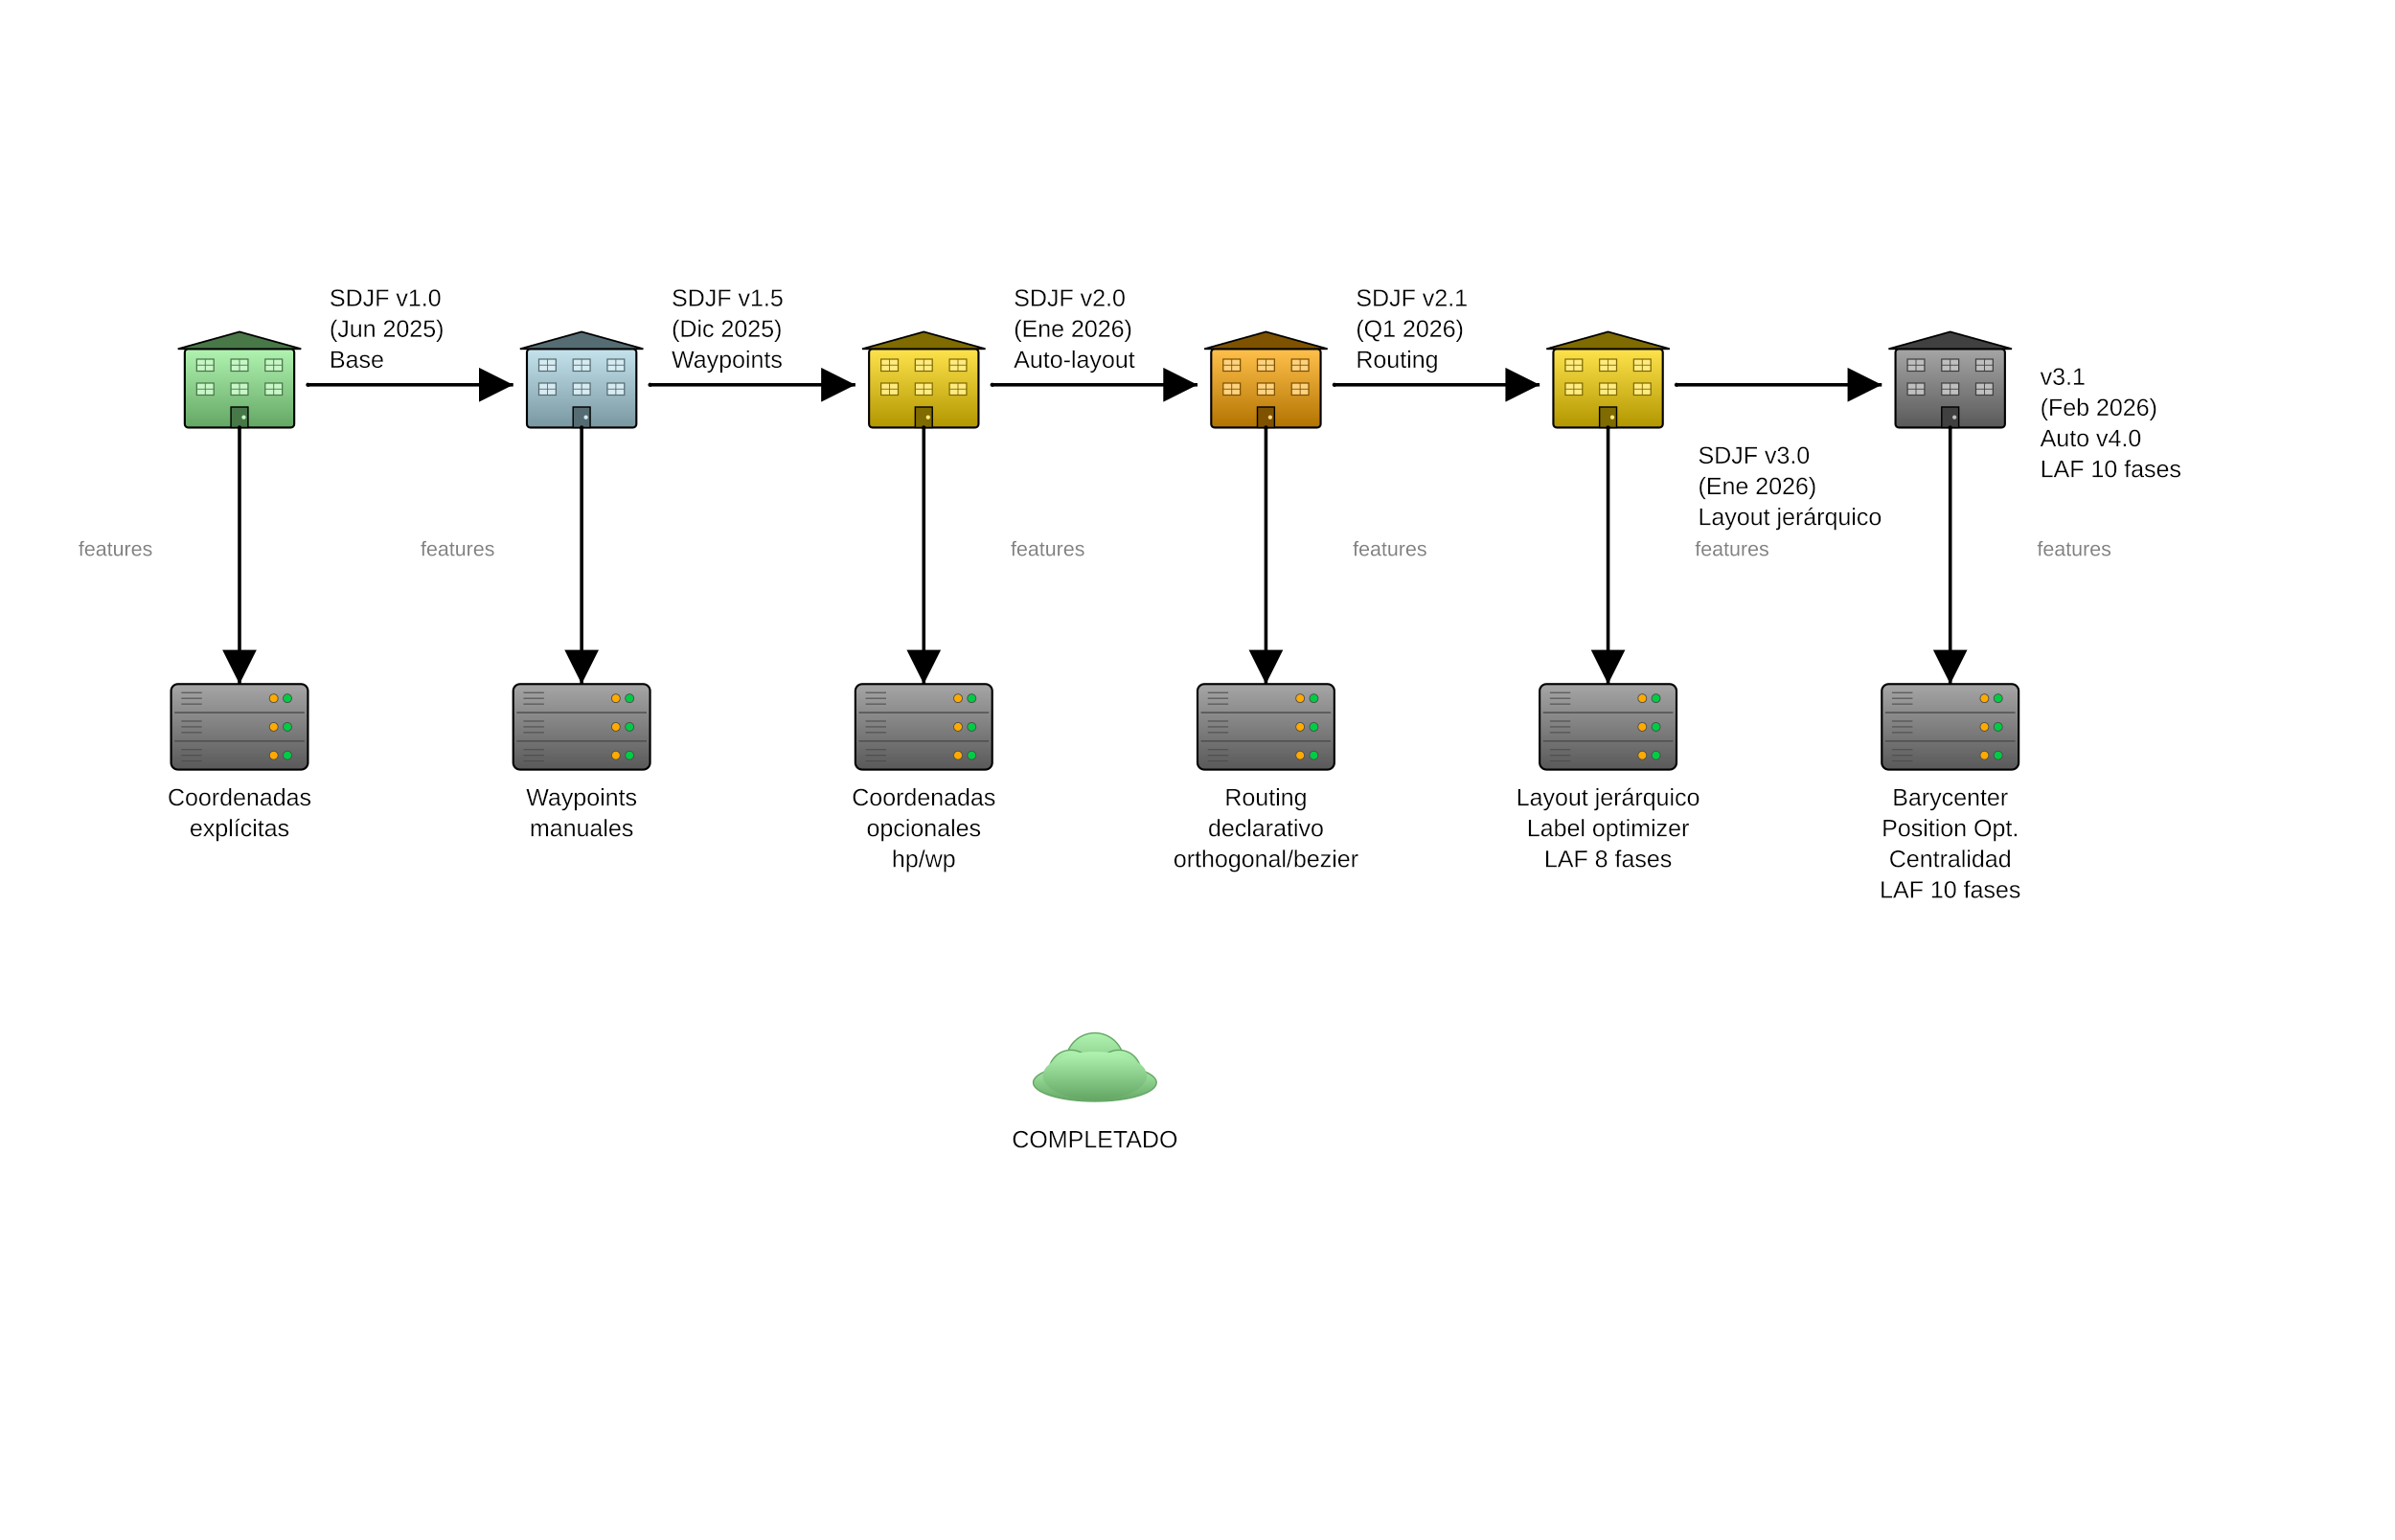
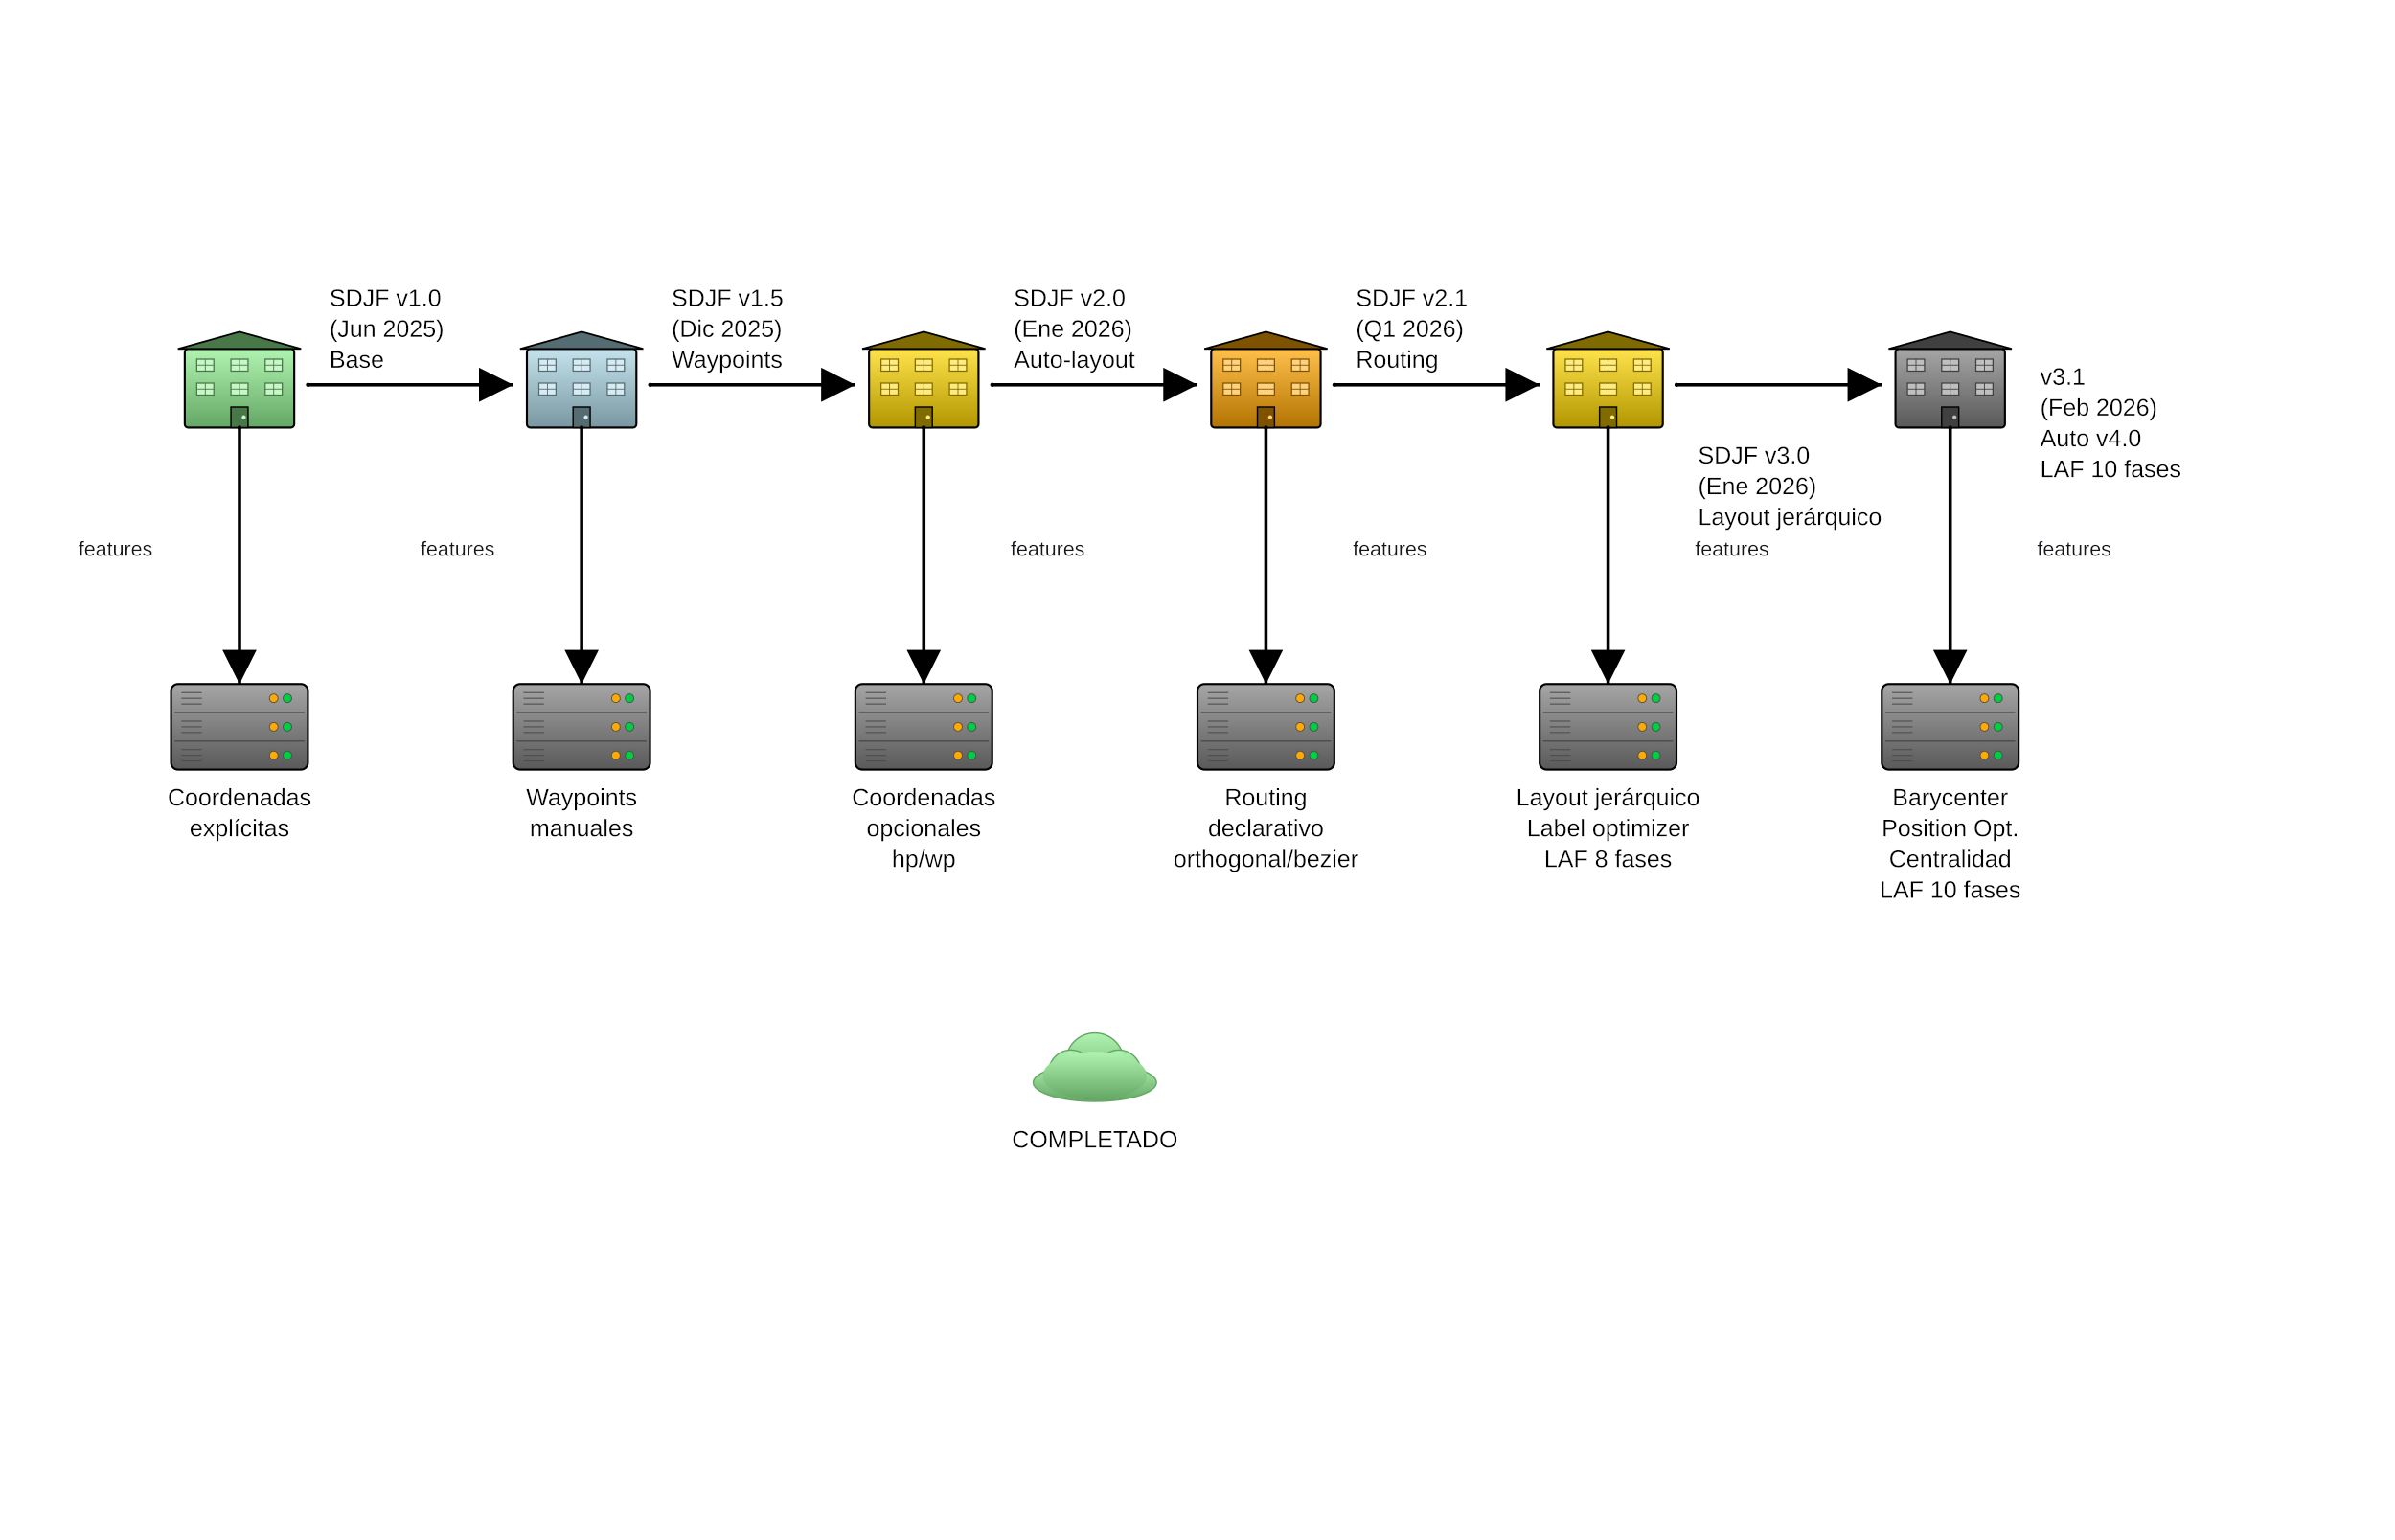
<svg xmlns="http://www.w3.org/2000/svg" baseProfile="full" height="900" version="1.1" viewBox="0,0,1400,900" width="1400">
  <defs>
    <filter height="140%" id="text-glow" width="140%" x="-20%" y="-20%">
      <feGaussianBlur in="SourceGraphic" result="blur" stdDeviation="2" />
      <feFlood flood-color="white" flood-opacity="1" result="color" />
      <feComposite in="color" in2="blur" operator="in" result="shadow" />
      <feMerge>
        <feMergeNode in="shadow" />
        <feMergeNode in="shadow" />
        <feMergeNode in="SourceGraphic" />
      </feMerge>
    </filter>
    <marker id="arrow-end" markerHeight="10" markerWidth="10" orient="auto" refX="10" refY="5">
      <path d="M 0 0 L 10 5 L 0 10 z" fill="black" />
    </marker>
    <marker id="arrow-start" markerHeight="10" markerWidth="10" orient="auto" refX="0" refY="5">
      <path d="M 10 0 L 0 5 L 10 10 z" fill="black" />
    </marker>
    <marker id="circle-start" markerHeight="2.4" markerUnits="userSpaceOnUse" markerWidth="2.4" orient="auto" refX="1.2" refY="1.2">
      <circle cx="1.2" cy="1.2" fill="black" r="1.2" />
    </marker>
    <marker id="circle-end" markerHeight="2.4" markerUnits="userSpaceOnUse" markerWidth="2.4" orient="auto" refX="1.2" refY="1.2">
      <circle cx="1.2" cy="1.2" fill="black" r="1.2" />
    </marker>
    <linearGradient id="gradient-v1.0" x1="0%" x2="0%" y1="0%" y2="100%">
      <stop offset="0%" stop-color="#b1f3b1" />
      <stop offset="100%" stop-color="#64a664" />
    </linearGradient>
    <linearGradient id="gradient-v1.5" x1="0%" x2="0%" y1="0%" y2="100%">
      <stop offset="0%" stop-color="#c5e3ed" />
      <stop offset="100%" stop-color="#7997a1" />
    </linearGradient>
    <linearGradient id="gradient-v2.0" x1="0%" x2="0%" y1="0%" y2="100%">
      <stop offset="0%" stop-color="#ffe34c" />
      <stop offset="100%" stop-color="#b29600" />
    </linearGradient>
    <linearGradient id="gradient-v2.1" x1="0%" x2="0%" y1="0%" y2="100%">
      <stop offset="0%" stop-color="#ffc04c" />
      <stop offset="100%" stop-color="#b27300" />
    </linearGradient>
    <linearGradient id="gradient-v3.0" x1="0%" x2="0%" y1="0%" y2="100%">
      <stop offset="0%" stop-color="#ffe34c" />
      <stop offset="100%" stop-color="#b29600" />
    </linearGradient>
    <linearGradient id="gradient-v3.1" x1="0%" x2="0%" y1="0%" y2="100%">
      <stop offset="0%" stop-color="#a6a6a6" />
      <stop offset="100%" stop-color="#595959" />
    </linearGradient>
    <linearGradient id="gradient-feat-coords" x1="0%" x2="0%" y1="0%" y2="100%">
      <stop offset="0%" stop-color="#a6a6a6" />
      <stop offset="100%" stop-color="#595959" />
    </linearGradient>
    <linearGradient id="gradient-feat-waypoints" x1="0%" x2="0%" y1="0%" y2="100%">
      <stop offset="0%" stop-color="#a6a6a6" />
      <stop offset="100%" stop-color="#595959" />
    </linearGradient>
    <linearGradient id="gradient-feat-autolayout" x1="0%" x2="0%" y1="0%" y2="100%">
      <stop offset="0%" stop-color="#a6a6a6" />
      <stop offset="100%" stop-color="#595959" />
    </linearGradient>
    <linearGradient id="gradient-feat-routing" x1="0%" x2="0%" y1="0%" y2="100%">
      <stop offset="0%" stop-color="#a6a6a6" />
      <stop offset="100%" stop-color="#595959" />
    </linearGradient>
    <linearGradient id="gradient-feat-hierarchical" x1="0%" x2="0%" y1="0%" y2="100%">
      <stop offset="0%" stop-color="#a6a6a6" />
      <stop offset="100%" stop-color="#595959" />
    </linearGradient>
    <linearGradient id="gradient-feat-v4" x1="0%" x2="0%" y1="0%" y2="100%">
      <stop offset="0%" stop-color="#a6a6a6" />
      <stop offset="100%" stop-color="#595959" />
    </linearGradient>
    <linearGradient id="gradient-status-done" x1="0%" x2="0%" y1="0%" y2="100%">
      <stop offset="0%" stop-color="#b1f3b1" />
      <stop offset="100%" stop-color="#64a664" />
    </linearGradient>
  </defs>
  <g id="v1.0">
    <rect fill="url(#gradient-v1.0)" height="46" rx="2" ry="2" stroke="black" stroke-width="1.2" width="64" x="108" y="204" />
    <polygon fill="#487748" points="104,204 140.0,194 176,204" stroke="black" stroke-width="1.0" />
    <rect fill="#c7f6c7" height="7" stroke="#487748" stroke-width="0.7" width="10" x="115" y="210" />
    <line stroke="#487748" stroke-width="0.5" x1="120.0" x2="120.0" y1="210" y2="217" />
    <line stroke="#487748" stroke-width="0.5" x1="115" x2="125" y1="213.5" y2="213.5" />
    <rect fill="#c7f6c7" height="7" stroke="#487748" stroke-width="0.7" width="10" x="135" y="210" />
    <line stroke="#487748" stroke-width="0.5" x1="140.0" x2="140.0" y1="210" y2="217" />
    <line stroke="#487748" stroke-width="0.5" x1="135" x2="145" y1="213.5" y2="213.5" />
    <rect fill="#c7f6c7" height="7" stroke="#487748" stroke-width="0.7" width="10" x="155" y="210" />
    <line stroke="#487748" stroke-width="0.5" x1="160.0" x2="160.0" y1="210" y2="217" />
    <line stroke="#487748" stroke-width="0.5" x1="155" x2="165" y1="213.5" y2="213.5" />
    <rect fill="#c7f6c7" height="7" stroke="#487748" stroke-width="0.7" width="10" x="115" y="224" />
    <line stroke="#487748" stroke-width="0.5" x1="120.0" x2="120.0" y1="224" y2="231" />
    <line stroke="#487748" stroke-width="0.5" x1="115" x2="125" y1="227.5" y2="227.5" />
    <rect fill="#c7f6c7" height="7" stroke="#487748" stroke-width="0.7" width="10" x="135" y="224" />
    <line stroke="#487748" stroke-width="0.5" x1="140.0" x2="140.0" y1="224" y2="231" />
    <line stroke="#487748" stroke-width="0.5" x1="135" x2="145" y1="227.5" y2="227.5" />
    <rect fill="#c7f6c7" height="7" stroke="#487748" stroke-width="0.7" width="10" x="155" y="224" />
    <line stroke="#487748" stroke-width="0.5" x1="160.0" x2="160.0" y1="224" y2="231" />
    <line stroke="#487748" stroke-width="0.5" x1="155" x2="165" y1="227.5" y2="227.5" />
    <rect fill="#487748" height="12" stroke="black" stroke-width="0.8" width="10" x="135.0" y="238" />
    <circle cx="142.5" cy="244.0" fill="#c7f6c7" r="1.2" />
  </g>
  <g id="v1.5">
    <rect fill="url(#gradient-v1.5)" height="46" rx="2" ry="2" stroke="black" stroke-width="1.2" width="64" x="308" y="204" />
    <polygon fill="#566c73" points="304,204 340.0,194 376,204" stroke="black" stroke-width="1.0" />
    <rect fill="#d6ebf2" height="7" stroke="#566c73" stroke-width="0.7" width="10" x="315" y="210" />
    <line stroke="#566c73" stroke-width="0.5" x1="320.0" x2="320.0" y1="210" y2="217" />
    <line stroke="#566c73" stroke-width="0.5" x1="315" x2="325" y1="213.5" y2="213.5" />
    <rect fill="#d6ebf2" height="7" stroke="#566c73" stroke-width="0.7" width="10" x="335" y="210" />
    <line stroke="#566c73" stroke-width="0.5" x1="340.0" x2="340.0" y1="210" y2="217" />
    <line stroke="#566c73" stroke-width="0.5" x1="335" x2="345" y1="213.5" y2="213.5" />
    <rect fill="#d6ebf2" height="7" stroke="#566c73" stroke-width="0.7" width="10" x="355" y="210" />
    <line stroke="#566c73" stroke-width="0.5" x1="360.0" x2="360.0" y1="210" y2="217" />
    <line stroke="#566c73" stroke-width="0.5" x1="355" x2="365" y1="213.5" y2="213.5" />
    <rect fill="#d6ebf2" height="7" stroke="#566c73" stroke-width="0.7" width="10" x="315" y="224" />
    <line stroke="#566c73" stroke-width="0.5" x1="320.0" x2="320.0" y1="224" y2="231" />
    <line stroke="#566c73" stroke-width="0.5" x1="315" x2="325" y1="227.5" y2="227.5" />
    <rect fill="#d6ebf2" height="7" stroke="#566c73" stroke-width="0.7" width="10" x="335" y="224" />
    <line stroke="#566c73" stroke-width="0.5" x1="340.0" x2="340.0" y1="224" y2="231" />
    <line stroke="#566c73" stroke-width="0.5" x1="335" x2="345" y1="227.5" y2="227.5" />
    <rect fill="#d6ebf2" height="7" stroke="#566c73" stroke-width="0.7" width="10" x="355" y="224" />
    <line stroke="#566c73" stroke-width="0.5" x1="360.0" x2="360.0" y1="224" y2="231" />
    <line stroke="#566c73" stroke-width="0.5" x1="355" x2="365" y1="227.5" y2="227.5" />
    <rect fill="#566c73" height="12" stroke="black" stroke-width="0.8" width="10" x="335.0" y="238" />
    <circle cx="342.5" cy="244.0" fill="#d6ebf2" r="1.2" />
  </g>
  <g id="v2.0">
    <rect fill="url(#gradient-v2.0)" height="46" rx="2" ry="2" stroke="black" stroke-width="1.2" width="64" x="508" y="204" />
    <polygon fill="#7f6b00" points="504,204 540.0,194 576,204" stroke="black" stroke-width="1.0" />
    <rect fill="#ffeb7f" height="7" stroke="#7f6b00" stroke-width="0.7" width="10" x="515" y="210" />
    <line stroke="#7f6b00" stroke-width="0.5" x1="520.0" x2="520.0" y1="210" y2="217" />
    <line stroke="#7f6b00" stroke-width="0.5" x1="515" x2="525" y1="213.5" y2="213.5" />
    <rect fill="#ffeb7f" height="7" stroke="#7f6b00" stroke-width="0.7" width="10" x="535" y="210" />
    <line stroke="#7f6b00" stroke-width="0.5" x1="540.0" x2="540.0" y1="210" y2="217" />
    <line stroke="#7f6b00" stroke-width="0.5" x1="535" x2="545" y1="213.5" y2="213.5" />
    <rect fill="#ffeb7f" height="7" stroke="#7f6b00" stroke-width="0.7" width="10" x="555" y="210" />
    <line stroke="#7f6b00" stroke-width="0.5" x1="560.0" x2="560.0" y1="210" y2="217" />
    <line stroke="#7f6b00" stroke-width="0.5" x1="555" x2="565" y1="213.5" y2="213.5" />
    <rect fill="#ffeb7f" height="7" stroke="#7f6b00" stroke-width="0.7" width="10" x="515" y="224" />
    <line stroke="#7f6b00" stroke-width="0.5" x1="520.0" x2="520.0" y1="224" y2="231" />
    <line stroke="#7f6b00" stroke-width="0.5" x1="515" x2="525" y1="227.5" y2="227.5" />
    <rect fill="#ffeb7f" height="7" stroke="#7f6b00" stroke-width="0.7" width="10" x="535" y="224" />
    <line stroke="#7f6b00" stroke-width="0.5" x1="540.0" x2="540.0" y1="224" y2="231" />
    <line stroke="#7f6b00" stroke-width="0.5" x1="535" x2="545" y1="227.5" y2="227.5" />
    <rect fill="#ffeb7f" height="7" stroke="#7f6b00" stroke-width="0.7" width="10" x="555" y="224" />
    <line stroke="#7f6b00" stroke-width="0.5" x1="560.0" x2="560.0" y1="224" y2="231" />
    <line stroke="#7f6b00" stroke-width="0.5" x1="555" x2="565" y1="227.5" y2="227.5" />
    <rect fill="#7f6b00" height="12" stroke="black" stroke-width="0.8" width="10" x="535.0" y="238" />
    <circle cx="542.5" cy="244.0" fill="#ffeb7f" r="1.2" />
  </g>
  <g id="v2.1">
    <rect fill="url(#gradient-v2.1)" height="46" rx="2" ry="2" stroke="black" stroke-width="1.2" width="64" x="708" y="204" />
    <polygon fill="#7f5200" points="704,204 740.0,194 776,204" stroke="black" stroke-width="1.0" />
    <rect fill="#ffd27f" height="7" stroke="#7f5200" stroke-width="0.7" width="10" x="715" y="210" />
    <line stroke="#7f5200" stroke-width="0.5" x1="720.0" x2="720.0" y1="210" y2="217" />
    <line stroke="#7f5200" stroke-width="0.5" x1="715" x2="725" y1="213.5" y2="213.5" />
    <rect fill="#ffd27f" height="7" stroke="#7f5200" stroke-width="0.7" width="10" x="735" y="210" />
    <line stroke="#7f5200" stroke-width="0.5" x1="740.0" x2="740.0" y1="210" y2="217" />
    <line stroke="#7f5200" stroke-width="0.5" x1="735" x2="745" y1="213.5" y2="213.5" />
    <rect fill="#ffd27f" height="7" stroke="#7f5200" stroke-width="0.7" width="10" x="755" y="210" />
    <line stroke="#7f5200" stroke-width="0.5" x1="760.0" x2="760.0" y1="210" y2="217" />
    <line stroke="#7f5200" stroke-width="0.5" x1="755" x2="765" y1="213.5" y2="213.5" />
    <rect fill="#ffd27f" height="7" stroke="#7f5200" stroke-width="0.7" width="10" x="715" y="224" />
    <line stroke="#7f5200" stroke-width="0.5" x1="720.0" x2="720.0" y1="224" y2="231" />
    <line stroke="#7f5200" stroke-width="0.5" x1="715" x2="725" y1="227.5" y2="227.5" />
    <rect fill="#ffd27f" height="7" stroke="#7f5200" stroke-width="0.7" width="10" x="735" y="224" />
    <line stroke="#7f5200" stroke-width="0.5" x1="740.0" x2="740.0" y1="224" y2="231" />
    <line stroke="#7f5200" stroke-width="0.5" x1="735" x2="745" y1="227.5" y2="227.5" />
    <rect fill="#ffd27f" height="7" stroke="#7f5200" stroke-width="0.7" width="10" x="755" y="224" />
    <line stroke="#7f5200" stroke-width="0.5" x1="760.0" x2="760.0" y1="224" y2="231" />
    <line stroke="#7f5200" stroke-width="0.5" x1="755" x2="765" y1="227.5" y2="227.5" />
    <rect fill="#7f5200" height="12" stroke="black" stroke-width="0.8" width="10" x="735.0" y="238" />
    <circle cx="742.5" cy="244.0" fill="#ffd27f" r="1.2" />
  </g>
  <g id="v3.0">
    <rect fill="url(#gradient-v3.0)" height="46" rx="2" ry="2" stroke="black" stroke-width="1.2" width="64" x="908" y="204" />
    <polygon fill="#7f6b00" points="904,204 940.0,194 976,204" stroke="black" stroke-width="1.0" />
    <rect fill="#ffeb7f" height="7" stroke="#7f6b00" stroke-width="0.7" width="10" x="915" y="210" />
    <line stroke="#7f6b00" stroke-width="0.5" x1="920.0" x2="920.0" y1="210" y2="217" />
    <line stroke="#7f6b00" stroke-width="0.5" x1="915" x2="925" y1="213.5" y2="213.5" />
    <rect fill="#ffeb7f" height="7" stroke="#7f6b00" stroke-width="0.7" width="10" x="935" y="210" />
    <line stroke="#7f6b00" stroke-width="0.5" x1="940.0" x2="940.0" y1="210" y2="217" />
    <line stroke="#7f6b00" stroke-width="0.5" x1="935" x2="945" y1="213.5" y2="213.5" />
    <rect fill="#ffeb7f" height="7" stroke="#7f6b00" stroke-width="0.7" width="10" x="955" y="210" />
    <line stroke="#7f6b00" stroke-width="0.5" x1="960.0" x2="960.0" y1="210" y2="217" />
    <line stroke="#7f6b00" stroke-width="0.5" x1="955" x2="965" y1="213.5" y2="213.5" />
    <rect fill="#ffeb7f" height="7" stroke="#7f6b00" stroke-width="0.7" width="10" x="915" y="224" />
    <line stroke="#7f6b00" stroke-width="0.5" x1="920.0" x2="920.0" y1="224" y2="231" />
    <line stroke="#7f6b00" stroke-width="0.5" x1="915" x2="925" y1="227.5" y2="227.5" />
    <rect fill="#ffeb7f" height="7" stroke="#7f6b00" stroke-width="0.7" width="10" x="935" y="224" />
    <line stroke="#7f6b00" stroke-width="0.5" x1="940.0" x2="940.0" y1="224" y2="231" />
    <line stroke="#7f6b00" stroke-width="0.5" x1="935" x2="945" y1="227.5" y2="227.5" />
    <rect fill="#ffeb7f" height="7" stroke="#7f6b00" stroke-width="0.7" width="10" x="955" y="224" />
    <line stroke="#7f6b00" stroke-width="0.5" x1="960.0" x2="960.0" y1="224" y2="231" />
    <line stroke="#7f6b00" stroke-width="0.5" x1="955" x2="965" y1="227.5" y2="227.5" />
    <rect fill="#7f6b00" height="12" stroke="black" stroke-width="0.8" width="10" x="935.0" y="238" />
    <circle cx="942.5" cy="244.0" fill="#ffeb7f" r="1.2" />
  </g>
  <g id="v3.1">
    <rect fill="url(#gradient-v3.1)" height="46" rx="2" ry="2" stroke="black" stroke-width="1.2" width="64" x="1108" y="204" />
    <polygon fill="#404040" points="1104,204 1140.0,194 1176,204" stroke="black" stroke-width="1.0" />
    <rect fill="#bfbfbf" height="7" stroke="#404040" stroke-width="0.7" width="10" x="1115" y="210" />
    <line stroke="#404040" stroke-width="0.5" x1="1120.0" x2="1120.0" y1="210" y2="217" />
    <line stroke="#404040" stroke-width="0.5" x1="1115" x2="1125" y1="213.5" y2="213.5" />
    <rect fill="#bfbfbf" height="7" stroke="#404040" stroke-width="0.7" width="10" x="1135" y="210" />
    <line stroke="#404040" stroke-width="0.5" x1="1140.0" x2="1140.0" y1="210" y2="217" />
    <line stroke="#404040" stroke-width="0.5" x1="1135" x2="1145" y1="213.5" y2="213.5" />
    <rect fill="#bfbfbf" height="7" stroke="#404040" stroke-width="0.7" width="10" x="1155" y="210" />
    <line stroke="#404040" stroke-width="0.5" x1="1160.0" x2="1160.0" y1="210" y2="217" />
    <line stroke="#404040" stroke-width="0.5" x1="1155" x2="1165" y1="213.5" y2="213.5" />
    <rect fill="#bfbfbf" height="7" stroke="#404040" stroke-width="0.7" width="10" x="1115" y="224" />
    <line stroke="#404040" stroke-width="0.5" x1="1120.0" x2="1120.0" y1="224" y2="231" />
    <line stroke="#404040" stroke-width="0.5" x1="1115" x2="1125" y1="227.5" y2="227.5" />
    <rect fill="#bfbfbf" height="7" stroke="#404040" stroke-width="0.7" width="10" x="1135" y="224" />
    <line stroke="#404040" stroke-width="0.5" x1="1140.0" x2="1140.0" y1="224" y2="231" />
    <line stroke="#404040" stroke-width="0.5" x1="1135" x2="1145" y1="227.5" y2="227.5" />
    <rect fill="#bfbfbf" height="7" stroke="#404040" stroke-width="0.7" width="10" x="1155" y="224" />
    <line stroke="#404040" stroke-width="0.5" x1="1160.0" x2="1160.0" y1="224" y2="231" />
    <line stroke="#404040" stroke-width="0.5" x1="1155" x2="1165" y1="227.5" y2="227.5" />
    <rect fill="#404040" height="12" stroke="black" stroke-width="0.8" width="10" x="1135.0" y="238" />
    <circle cx="1142.5" cy="244.0" fill="#bfbfbf" r="1.2" />
  </g>
  <g id="feat-coords">
    <rect fill="url(#gradient-feat-coords)" height="50" rx="4" ry="4" stroke="black" stroke-width="1.2" width="80" x="100" y="400" />
    <line stroke="#4c4c4c" stroke-width="0.8" x1="102" x2="178" y1="416.667" y2="416.667" />
    <line stroke="#4c4c4c" stroke-width="0.8" x1="102" x2="178" y1="433.333" y2="433.333" />
    <circle cx="168" cy="408.333" fill="#00cc44" r="2.5" stroke="#4c4c4c" stroke-width="0.5" />
    <circle cx="160" cy="408.333" fill="#ffaa00" r="2.5" stroke="#4c4c4c" stroke-width="0.5" />
    <circle cx="168" cy="425.0" fill="#00cc44" r="2.5" stroke="#4c4c4c" stroke-width="0.5" />
    <circle cx="160" cy="425.0" fill="#ffaa00" r="2.5" stroke="#4c4c4c" stroke-width="0.5" />
    <circle cx="168" cy="441.667" fill="#00cc44" r="2.5" stroke="#4c4c4c" stroke-width="0.5" />
    <circle cx="160" cy="441.667" fill="#ffaa00" r="2.5" stroke="#4c4c4c" stroke-width="0.5" />
    <line stroke="#4c4c4c" stroke-width="0.6" x1="106" x2="118" y1="405.0" y2="405.0" />
    <line stroke="#4c4c4c" stroke-width="0.6" x1="106" x2="118" y1="408.333" y2="408.333" />
    <line stroke="#4c4c4c" stroke-width="0.6" x1="106" x2="118" y1="411.667" y2="411.667" />
    <line stroke="#4c4c4c" stroke-width="0.6" x1="106" x2="118" y1="421.667" y2="421.667" />
    <line stroke="#4c4c4c" stroke-width="0.6" x1="106" x2="118" y1="425.0" y2="425.0" />
    <line stroke="#4c4c4c" stroke-width="0.6" x1="106" x2="118" y1="428.333" y2="428.333" />
    <line stroke="#4c4c4c" stroke-width="0.6" x1="106" x2="118" y1="438.333" y2="438.333" />
    <line stroke="#4c4c4c" stroke-width="0.6" x1="106" x2="118" y1="441.667" y2="441.667" />
    <line stroke="#4c4c4c" stroke-width="0.6" x1="106" x2="118" y1="445.0" y2="445.0" />
  </g>
  <g id="feat-waypoints">
    <rect fill="url(#gradient-feat-waypoints)" height="50" rx="4" ry="4" stroke="black" stroke-width="1.2" width="80" x="300" y="400" />
    <line stroke="#4c4c4c" stroke-width="0.8" x1="302" x2="378" y1="416.667" y2="416.667" />
    <line stroke="#4c4c4c" stroke-width="0.8" x1="302" x2="378" y1="433.333" y2="433.333" />
    <circle cx="368" cy="408.333" fill="#00cc44" r="2.5" stroke="#4c4c4c" stroke-width="0.5" />
    <circle cx="360" cy="408.333" fill="#ffaa00" r="2.5" stroke="#4c4c4c" stroke-width="0.5" />
    <circle cx="368" cy="425.0" fill="#00cc44" r="2.5" stroke="#4c4c4c" stroke-width="0.5" />
    <circle cx="360" cy="425.0" fill="#ffaa00" r="2.5" stroke="#4c4c4c" stroke-width="0.5" />
    <circle cx="368" cy="441.667" fill="#00cc44" r="2.5" stroke="#4c4c4c" stroke-width="0.5" />
    <circle cx="360" cy="441.667" fill="#ffaa00" r="2.5" stroke="#4c4c4c" stroke-width="0.5" />
    <line stroke="#4c4c4c" stroke-width="0.6" x1="306" x2="318" y1="405.0" y2="405.0" />
    <line stroke="#4c4c4c" stroke-width="0.6" x1="306" x2="318" y1="408.333" y2="408.333" />
    <line stroke="#4c4c4c" stroke-width="0.6" x1="306" x2="318" y1="411.667" y2="411.667" />
    <line stroke="#4c4c4c" stroke-width="0.6" x1="306" x2="318" y1="421.667" y2="421.667" />
    <line stroke="#4c4c4c" stroke-width="0.6" x1="306" x2="318" y1="425.0" y2="425.0" />
    <line stroke="#4c4c4c" stroke-width="0.6" x1="306" x2="318" y1="428.333" y2="428.333" />
    <line stroke="#4c4c4c" stroke-width="0.6" x1="306" x2="318" y1="438.333" y2="438.333" />
    <line stroke="#4c4c4c" stroke-width="0.6" x1="306" x2="318" y1="441.667" y2="441.667" />
    <line stroke="#4c4c4c" stroke-width="0.6" x1="306" x2="318" y1="445.0" y2="445.0" />
  </g>
  <g id="feat-autolayout">
    <rect fill="url(#gradient-feat-autolayout)" height="50" rx="4" ry="4" stroke="black" stroke-width="1.2" width="80" x="500" y="400" />
    <line stroke="#4c4c4c" stroke-width="0.8" x1="502" x2="578" y1="416.667" y2="416.667" />
    <line stroke="#4c4c4c" stroke-width="0.8" x1="502" x2="578" y1="433.333" y2="433.333" />
    <circle cx="568" cy="408.333" fill="#00cc44" r="2.5" stroke="#4c4c4c" stroke-width="0.5" />
    <circle cx="560" cy="408.333" fill="#ffaa00" r="2.5" stroke="#4c4c4c" stroke-width="0.5" />
    <circle cx="568" cy="425.0" fill="#00cc44" r="2.5" stroke="#4c4c4c" stroke-width="0.5" />
    <circle cx="560" cy="425.0" fill="#ffaa00" r="2.5" stroke="#4c4c4c" stroke-width="0.5" />
    <circle cx="568" cy="441.667" fill="#00cc44" r="2.5" stroke="#4c4c4c" stroke-width="0.5" />
    <circle cx="560" cy="441.667" fill="#ffaa00" r="2.5" stroke="#4c4c4c" stroke-width="0.5" />
    <line stroke="#4c4c4c" stroke-width="0.6" x1="506" x2="518" y1="405.0" y2="405.0" />
    <line stroke="#4c4c4c" stroke-width="0.6" x1="506" x2="518" y1="408.333" y2="408.333" />
    <line stroke="#4c4c4c" stroke-width="0.6" x1="506" x2="518" y1="411.667" y2="411.667" />
    <line stroke="#4c4c4c" stroke-width="0.6" x1="506" x2="518" y1="421.667" y2="421.667" />
    <line stroke="#4c4c4c" stroke-width="0.6" x1="506" x2="518" y1="425.0" y2="425.0" />
    <line stroke="#4c4c4c" stroke-width="0.6" x1="506" x2="518" y1="428.333" y2="428.333" />
    <line stroke="#4c4c4c" stroke-width="0.6" x1="506" x2="518" y1="438.333" y2="438.333" />
    <line stroke="#4c4c4c" stroke-width="0.6" x1="506" x2="518" y1="441.667" y2="441.667" />
    <line stroke="#4c4c4c" stroke-width="0.6" x1="506" x2="518" y1="445.0" y2="445.0" />
  </g>
  <g id="feat-routing">
    <rect fill="url(#gradient-feat-routing)" height="50" rx="4" ry="4" stroke="black" stroke-width="1.2" width="80" x="700" y="400" />
    <line stroke="#4c4c4c" stroke-width="0.8" x1="702" x2="778" y1="416.667" y2="416.667" />
    <line stroke="#4c4c4c" stroke-width="0.8" x1="702" x2="778" y1="433.333" y2="433.333" />
    <circle cx="768" cy="408.333" fill="#00cc44" r="2.5" stroke="#4c4c4c" stroke-width="0.5" />
    <circle cx="760" cy="408.333" fill="#ffaa00" r="2.5" stroke="#4c4c4c" stroke-width="0.5" />
    <circle cx="768" cy="425.0" fill="#00cc44" r="2.5" stroke="#4c4c4c" stroke-width="0.5" />
    <circle cx="760" cy="425.0" fill="#ffaa00" r="2.5" stroke="#4c4c4c" stroke-width="0.5" />
    <circle cx="768" cy="441.667" fill="#00cc44" r="2.5" stroke="#4c4c4c" stroke-width="0.5" />
    <circle cx="760" cy="441.667" fill="#ffaa00" r="2.5" stroke="#4c4c4c" stroke-width="0.5" />
    <line stroke="#4c4c4c" stroke-width="0.6" x1="706" x2="718" y1="405.0" y2="405.0" />
    <line stroke="#4c4c4c" stroke-width="0.6" x1="706" x2="718" y1="408.333" y2="408.333" />
    <line stroke="#4c4c4c" stroke-width="0.6" x1="706" x2="718" y1="411.667" y2="411.667" />
    <line stroke="#4c4c4c" stroke-width="0.6" x1="706" x2="718" y1="421.667" y2="421.667" />
    <line stroke="#4c4c4c" stroke-width="0.6" x1="706" x2="718" y1="425.0" y2="425.0" />
    <line stroke="#4c4c4c" stroke-width="0.6" x1="706" x2="718" y1="428.333" y2="428.333" />
    <line stroke="#4c4c4c" stroke-width="0.6" x1="706" x2="718" y1="438.333" y2="438.333" />
    <line stroke="#4c4c4c" stroke-width="0.6" x1="706" x2="718" y1="441.667" y2="441.667" />
    <line stroke="#4c4c4c" stroke-width="0.6" x1="706" x2="718" y1="445.0" y2="445.0" />
  </g>
  <g id="feat-hierarchical">
    <rect fill="url(#gradient-feat-hierarchical)" height="50" rx="4" ry="4" stroke="black" stroke-width="1.2" width="80" x="900" y="400" />
    <line stroke="#4c4c4c" stroke-width="0.8" x1="902" x2="978" y1="416.667" y2="416.667" />
    <line stroke="#4c4c4c" stroke-width="0.8" x1="902" x2="978" y1="433.333" y2="433.333" />
    <circle cx="968" cy="408.333" fill="#00cc44" r="2.5" stroke="#4c4c4c" stroke-width="0.5" />
    <circle cx="960" cy="408.333" fill="#ffaa00" r="2.5" stroke="#4c4c4c" stroke-width="0.5" />
    <circle cx="968" cy="425.0" fill="#00cc44" r="2.5" stroke="#4c4c4c" stroke-width="0.5" />
    <circle cx="960" cy="425.0" fill="#ffaa00" r="2.5" stroke="#4c4c4c" stroke-width="0.5" />
    <circle cx="968" cy="441.667" fill="#00cc44" r="2.5" stroke="#4c4c4c" stroke-width="0.5" />
    <circle cx="960" cy="441.667" fill="#ffaa00" r="2.5" stroke="#4c4c4c" stroke-width="0.5" />
    <line stroke="#4c4c4c" stroke-width="0.6" x1="906" x2="918" y1="405.0" y2="405.0" />
    <line stroke="#4c4c4c" stroke-width="0.6" x1="906" x2="918" y1="408.333" y2="408.333" />
    <line stroke="#4c4c4c" stroke-width="0.6" x1="906" x2="918" y1="411.667" y2="411.667" />
    <line stroke="#4c4c4c" stroke-width="0.6" x1="906" x2="918" y1="421.667" y2="421.667" />
    <line stroke="#4c4c4c" stroke-width="0.6" x1="906" x2="918" y1="425.0" y2="425.0" />
    <line stroke="#4c4c4c" stroke-width="0.6" x1="906" x2="918" y1="428.333" y2="428.333" />
    <line stroke="#4c4c4c" stroke-width="0.6" x1="906" x2="918" y1="438.333" y2="438.333" />
    <line stroke="#4c4c4c" stroke-width="0.6" x1="906" x2="918" y1="441.667" y2="441.667" />
    <line stroke="#4c4c4c" stroke-width="0.6" x1="906" x2="918" y1="445.0" y2="445.0" />
  </g>
  <g id="feat-v4">
    <rect fill="url(#gradient-feat-v4)" height="50" rx="4" ry="4" stroke="black" stroke-width="1.2" width="80" x="1100" y="400" />
    <line stroke="#4c4c4c" stroke-width="0.8" x1="1102" x2="1178" y1="416.667" y2="416.667" />
    <line stroke="#4c4c4c" stroke-width="0.8" x1="1102" x2="1178" y1="433.333" y2="433.333" />
    <circle cx="1168" cy="408.333" fill="#00cc44" r="2.5" stroke="#4c4c4c" stroke-width="0.5" />
    <circle cx="1160" cy="408.333" fill="#ffaa00" r="2.5" stroke="#4c4c4c" stroke-width="0.5" />
    <circle cx="1168" cy="425.0" fill="#00cc44" r="2.5" stroke="#4c4c4c" stroke-width="0.5" />
    <circle cx="1160" cy="425.0" fill="#ffaa00" r="2.5" stroke="#4c4c4c" stroke-width="0.5" />
    <circle cx="1168" cy="441.667" fill="#00cc44" r="2.5" stroke="#4c4c4c" stroke-width="0.5" />
    <circle cx="1160" cy="441.667" fill="#ffaa00" r="2.5" stroke="#4c4c4c" stroke-width="0.5" />
    <line stroke="#4c4c4c" stroke-width="0.6" x1="1106" x2="1118" y1="405.0" y2="405.0" />
    <line stroke="#4c4c4c" stroke-width="0.6" x1="1106" x2="1118" y1="408.333" y2="408.333" />
    <line stroke="#4c4c4c" stroke-width="0.6" x1="1106" x2="1118" y1="411.667" y2="411.667" />
    <line stroke="#4c4c4c" stroke-width="0.6" x1="1106" x2="1118" y1="421.667" y2="421.667" />
    <line stroke="#4c4c4c" stroke-width="0.6" x1="1106" x2="1118" y1="425.0" y2="425.0" />
    <line stroke="#4c4c4c" stroke-width="0.6" x1="1106" x2="1118" y1="428.333" y2="428.333" />
    <line stroke="#4c4c4c" stroke-width="0.6" x1="1106" x2="1118" y1="438.333" y2="438.333" />
    <line stroke="#4c4c4c" stroke-width="0.6" x1="1106" x2="1118" y1="441.667" y2="441.667" />
    <line stroke="#4c4c4c" stroke-width="0.6" x1="1106" x2="1118" y1="445.0" y2="445.0" />
  </g>
  <g id="status-done">
    <ellipse cx="640.0" cy="633.0" fill="url(#gradient-status-done)" rx="36.0" ry="11.0" stroke="#64a664" stroke-width="0.8" />
    <circle cx="640.0" cy="621.0" fill="url(#gradient-status-done)" r="17.0" stroke="#64a664" stroke-width="0.8" />
    <circle cx="626.0" cy="627.0" fill="url(#gradient-status-done)" r="13.0" stroke="#64a664" stroke-width="0.8" />
    <circle cx="654.0" cy="627.0" fill="url(#gradient-status-done)" r="13.0" stroke="#64a664" stroke-width="0.8" />
    <ellipse cx="640.0" cy="629.0" fill="url(#gradient-status-done)" rx="30.4" ry="14" stroke="none" />
  </g>
  <line marker-end="url(#arrow-end)" marker-start="url(#circle-start)" stroke="black" stroke-width="2" x1="180.0" x2="300.0" y1="225.0" y2="225.0" />
  <line marker-end="url(#arrow-end)" marker-start="url(#circle-start)" stroke="black" stroke-width="2" x1="380.0" x2="500.0" y1="225.0" y2="225.0" />
  <line marker-end="url(#arrow-end)" marker-start="url(#circle-start)" stroke="black" stroke-width="2" x1="580.0" x2="700.0" y1="225.0" y2="225.0" />
  <line marker-end="url(#arrow-end)" marker-start="url(#circle-start)" stroke="black" stroke-width="2" x1="780.0" x2="900.0" y1="225.0" y2="225.0" />
  <line marker-end="url(#arrow-end)" marker-start="url(#circle-start)" stroke="black" stroke-width="2" x1="980.0" x2="1100.0" y1="225.0" y2="225.0" />
  <line marker-end="url(#arrow-end)" marker-start="url(#circle-start)" stroke="black" stroke-width="2" x1="140.0" x2="140.0" y1="250.0" y2="400.0" />
  <line marker-end="url(#arrow-end)" marker-start="url(#circle-start)" stroke="black" stroke-width="2" x1="340.0" x2="340.0" y1="250.0" y2="400.0" />
  <line marker-end="url(#arrow-end)" marker-start="url(#circle-start)" stroke="black" stroke-width="2" x1="540.0" x2="540.0" y1="250.0" y2="400.0" />
  <line marker-end="url(#arrow-end)" marker-start="url(#circle-start)" stroke="black" stroke-width="2" x1="740.0" x2="740.0" y1="250.0" y2="400.0" />
  <line marker-end="url(#arrow-end)" marker-start="url(#circle-start)" stroke="black" stroke-width="2" x1="940.0" x2="940.0" y1="250.0" y2="400.0" />
  <line marker-end="url(#arrow-end)" marker-start="url(#circle-start)" stroke="black" stroke-width="2" x1="1140.0" x2="1140.0" y1="250.0" y2="400.0" />
  <text fill="black" filter="url(#text-glow)" font-family="Arial, sans-serif" font-size="14px" text-anchor="start" x="192.6" y="179.0">SDJF v1.0</text>
  <text fill="black" filter="url(#text-glow)" font-family="Arial, sans-serif" font-size="14px" text-anchor="start" x="192.6" y="197.0">(Jun 2025)</text>
  <text fill="black" filter="url(#text-glow)" font-family="Arial, sans-serif" font-size="14px" text-anchor="start" x="192.6" y="215.0">Base</text>
  <text fill="black" filter="url(#text-glow)" font-family="Arial, sans-serif" font-size="14px" text-anchor="start" x="392.6" y="179.0">SDJF v1.5</text>
  <text fill="black" filter="url(#text-glow)" font-family="Arial, sans-serif" font-size="14px" text-anchor="start" x="392.6" y="197.0">(Dic 2025)</text>
  <text fill="black" filter="url(#text-glow)" font-family="Arial, sans-serif" font-size="14px" text-anchor="start" x="392.6" y="215.0">Waypoints</text>
  <text fill="black" filter="url(#text-glow)" font-family="Arial, sans-serif" font-size="14px" text-anchor="start" x="592.6" y="179.0">SDJF v2.0</text>
  <text fill="black" filter="url(#text-glow)" font-family="Arial, sans-serif" font-size="14px" text-anchor="start" x="592.6" y="197.0">(Ene 2026)</text>
  <text fill="black" filter="url(#text-glow)" font-family="Arial, sans-serif" font-size="14px" text-anchor="start" x="592.6" y="215.0">Auto-layout</text>
  <text fill="black" filter="url(#text-glow)" font-family="Arial, sans-serif" font-size="14px" text-anchor="start" x="792.6" y="179.0">SDJF v2.1</text>
  <text fill="black" filter="url(#text-glow)" font-family="Arial, sans-serif" font-size="14px" text-anchor="start" x="792.6" y="197.0">(Q1 2026)</text>
  <text fill="black" filter="url(#text-glow)" font-family="Arial, sans-serif" font-size="14px" text-anchor="start" x="792.6" y="215.0">Routing</text>
  <text fill="black" filter="url(#text-glow)" font-family="Arial, sans-serif" font-size="14px" text-anchor="start" x="992.6" y="271.0">SDJF v3.0</text>
  <text fill="black" filter="url(#text-glow)" font-family="Arial, sans-serif" font-size="14px" text-anchor="start" x="992.6" y="289.0">(Ene 2026)</text>
  <text fill="black" filter="url(#text-glow)" font-family="Arial, sans-serif" font-size="14px" text-anchor="start" x="992.6" y="307.0">Layout jerárquico</text>
  <text fill="black" filter="url(#text-glow)" font-family="Arial, sans-serif" font-size="14px" text-anchor="start" x="1192.6" y="225.0">v3.1</text>
  <text fill="black" filter="url(#text-glow)" font-family="Arial, sans-serif" font-size="14px" text-anchor="start" x="1192.6" y="243.0">(Feb 2026)</text>
  <text fill="black" filter="url(#text-glow)" font-family="Arial, sans-serif" font-size="14px" text-anchor="start" x="1192.6" y="261.0">Auto v4.0</text>
  <text fill="black" filter="url(#text-glow)" font-family="Arial, sans-serif" font-size="14px" text-anchor="start" x="1192.6" y="279.0">LAF 10 fases</text>
  <text fill="black" filter="url(#text-glow)" font-family="Arial, sans-serif" font-size="14px" text-anchor="middle" x="140.0" y="471.0">Coordenadas</text>
  <text fill="black" filter="url(#text-glow)" font-family="Arial, sans-serif" font-size="14px" text-anchor="middle" x="140.0" y="489.0">explícitas</text>
  <text fill="black" filter="url(#text-glow)" font-family="Arial, sans-serif" font-size="14px" text-anchor="middle" x="340.0" y="471.0">Waypoints</text>
  <text fill="black" filter="url(#text-glow)" font-family="Arial, sans-serif" font-size="14px" text-anchor="middle" x="340.0" y="489.0">manuales</text>
  <text fill="black" filter="url(#text-glow)" font-family="Arial, sans-serif" font-size="14px" text-anchor="middle" x="540.0" y="471.0">Coordenadas</text>
  <text fill="black" filter="url(#text-glow)" font-family="Arial, sans-serif" font-size="14px" text-anchor="middle" x="540.0" y="489.0">opcionales</text>
  <text fill="black" filter="url(#text-glow)" font-family="Arial, sans-serif" font-size="14px" text-anchor="middle" x="540.0" y="507.0">hp/wp</text>
  <text fill="black" filter="url(#text-glow)" font-family="Arial, sans-serif" font-size="14px" text-anchor="middle" x="740.0" y="471.0">Routing</text>
  <text fill="black" filter="url(#text-glow)" font-family="Arial, sans-serif" font-size="14px" text-anchor="middle" x="740.0" y="489.0">declarativo</text>
  <text fill="black" filter="url(#text-glow)" font-family="Arial, sans-serif" font-size="14px" text-anchor="middle" x="740.0" y="507.0">orthogonal/bezier</text>
  <text fill="black" filter="url(#text-glow)" font-family="Arial, sans-serif" font-size="14px" text-anchor="middle" x="940.0" y="471.0">Layout jerárquico</text>
  <text fill="black" filter="url(#text-glow)" font-family="Arial, sans-serif" font-size="14px" text-anchor="middle" x="940.0" y="489.0">Label optimizer</text>
  <text fill="black" filter="url(#text-glow)" font-family="Arial, sans-serif" font-size="14px" text-anchor="middle" x="940.0" y="507.0">LAF 8 fases</text>
  <text fill="black" filter="url(#text-glow)" font-family="Arial, sans-serif" font-size="14px" text-anchor="middle" x="1140.0" y="471.0">Barycenter</text>
  <text fill="black" filter="url(#text-glow)" font-family="Arial, sans-serif" font-size="14px" text-anchor="middle" x="1140.0" y="489.0">Position Opt.</text>
  <text fill="black" filter="url(#text-glow)" font-family="Arial, sans-serif" font-size="14px" text-anchor="middle" x="1140.0" y="507.0">Centralidad</text>
  <text fill="black" filter="url(#text-glow)" font-family="Arial, sans-serif" font-size="14px" text-anchor="middle" x="1140.0" y="525.0">LAF 10 fases</text>
  <text fill="black" filter="url(#text-glow)" font-family="Arial, sans-serif" font-size="14px" text-anchor="middle" x="640.0" y="671.0">COMPLETADO</text>
-   <text fill="gray" filter="url(#text-glow)" font-family="Arial, sans-serif" font-size="12px" text-anchor="end" x="89.2" y="325.0">features</text>
-   <text fill="gray" filter="url(#text-glow)" font-family="Arial, sans-serif" font-size="12px" text-anchor="end" x="289.2" y="325.0">features</text>
-   <text fill="gray" filter="url(#text-glow)" font-family="Arial, sans-serif" font-size="12px" text-anchor="start" x="590.8" y="325.0">features</text>
-   <text fill="gray" filter="url(#text-glow)" font-family="Arial, sans-serif" font-size="12px" text-anchor="start" x="790.8" y="325.0">features</text>
-   <text fill="gray" filter="url(#text-glow)" font-family="Arial, sans-serif" font-size="12px" text-anchor="start" x="990.8" y="325.0">features</text>
-   <text fill="gray" filter="url(#text-glow)" font-family="Arial, sans-serif" font-size="12px" text-anchor="start" x="1190.8" y="325.0">features</text>
+   <text fill="#14181d" filter="url(#text-glow)" font-family="Arial, sans-serif" font-size="12px" text-anchor="end" x="89.2" y="325.0">features</text>
+   <text fill="#14181d" filter="url(#text-glow)" font-family="Arial, sans-serif" font-size="12px" text-anchor="end" x="289.2" y="325.0">features</text>
+   <text fill="#14181d" filter="url(#text-glow)" font-family="Arial, sans-serif" font-size="12px" text-anchor="start" x="590.8" y="325.0">features</text>
+   <text fill="#14181d" filter="url(#text-glow)" font-family="Arial, sans-serif" font-size="12px" text-anchor="start" x="790.8" y="325.0">features</text>
+   <text fill="#14181d" filter="url(#text-glow)" font-family="Arial, sans-serif" font-size="12px" text-anchor="start" x="990.8" y="325.0">features</text>
+   <text fill="#14181d" filter="url(#text-glow)" font-family="Arial, sans-serif" font-size="12px" text-anchor="start" x="1190.8" y="325.0">features</text>
</svg>
